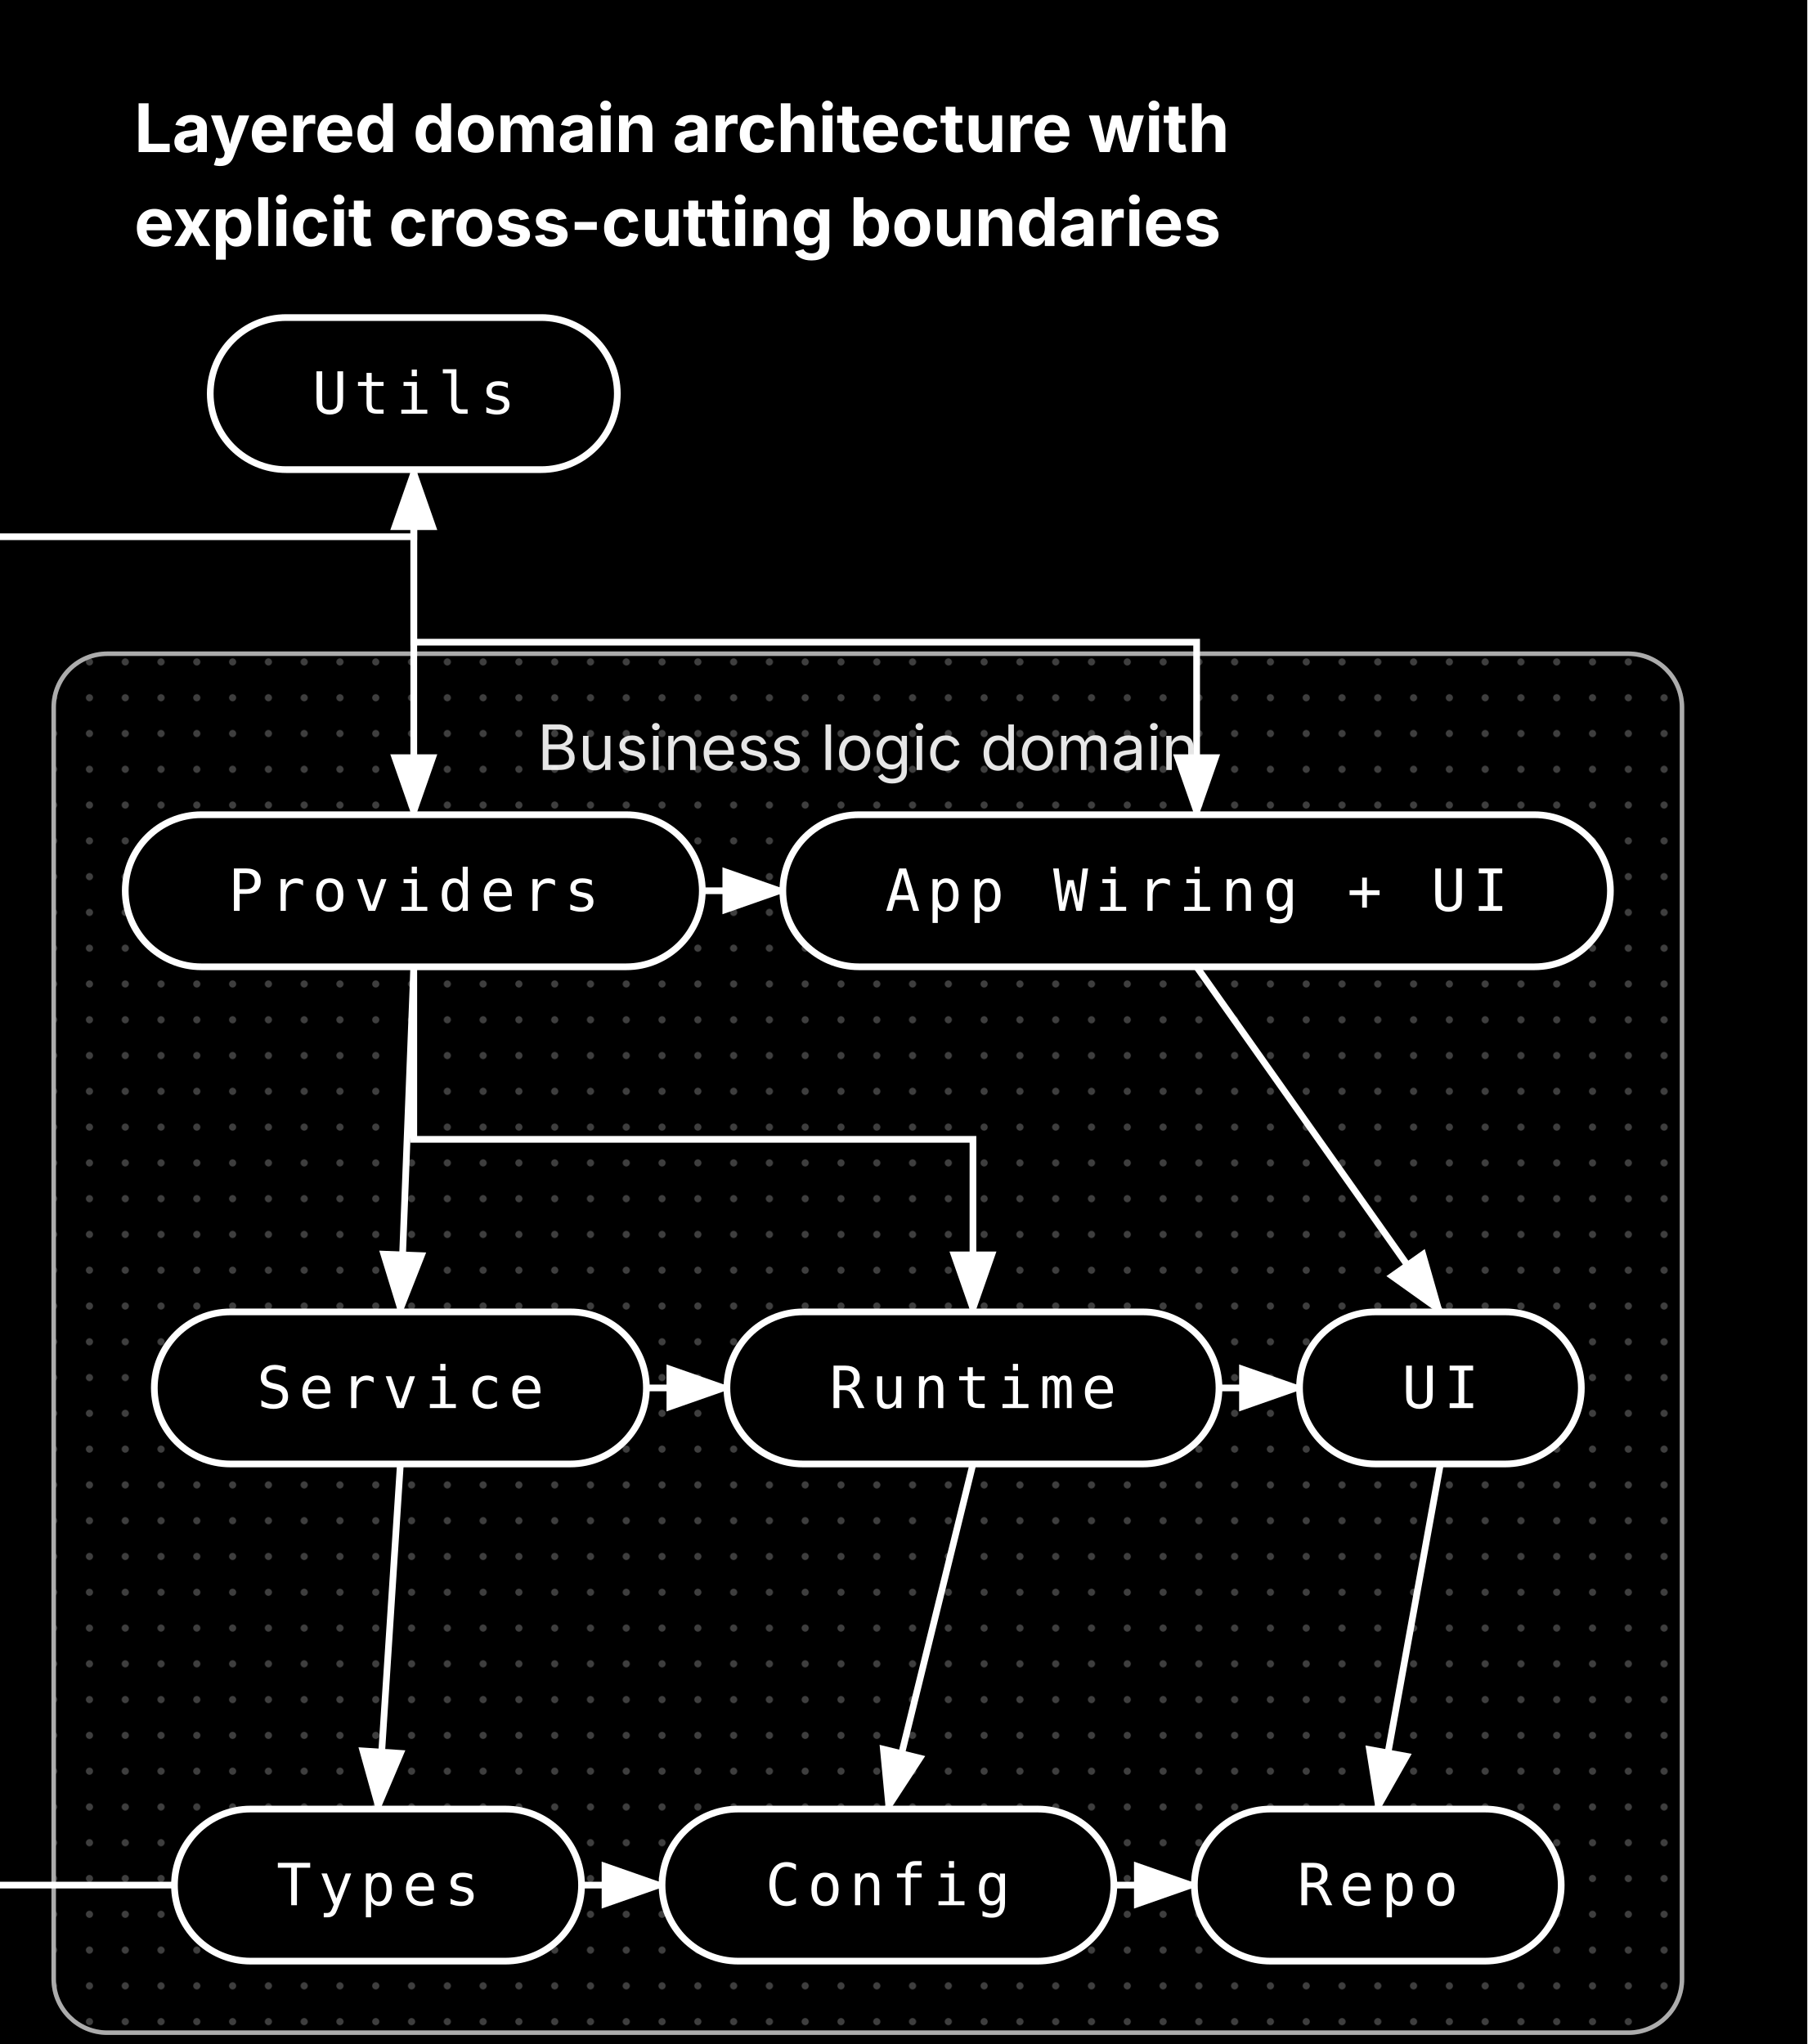
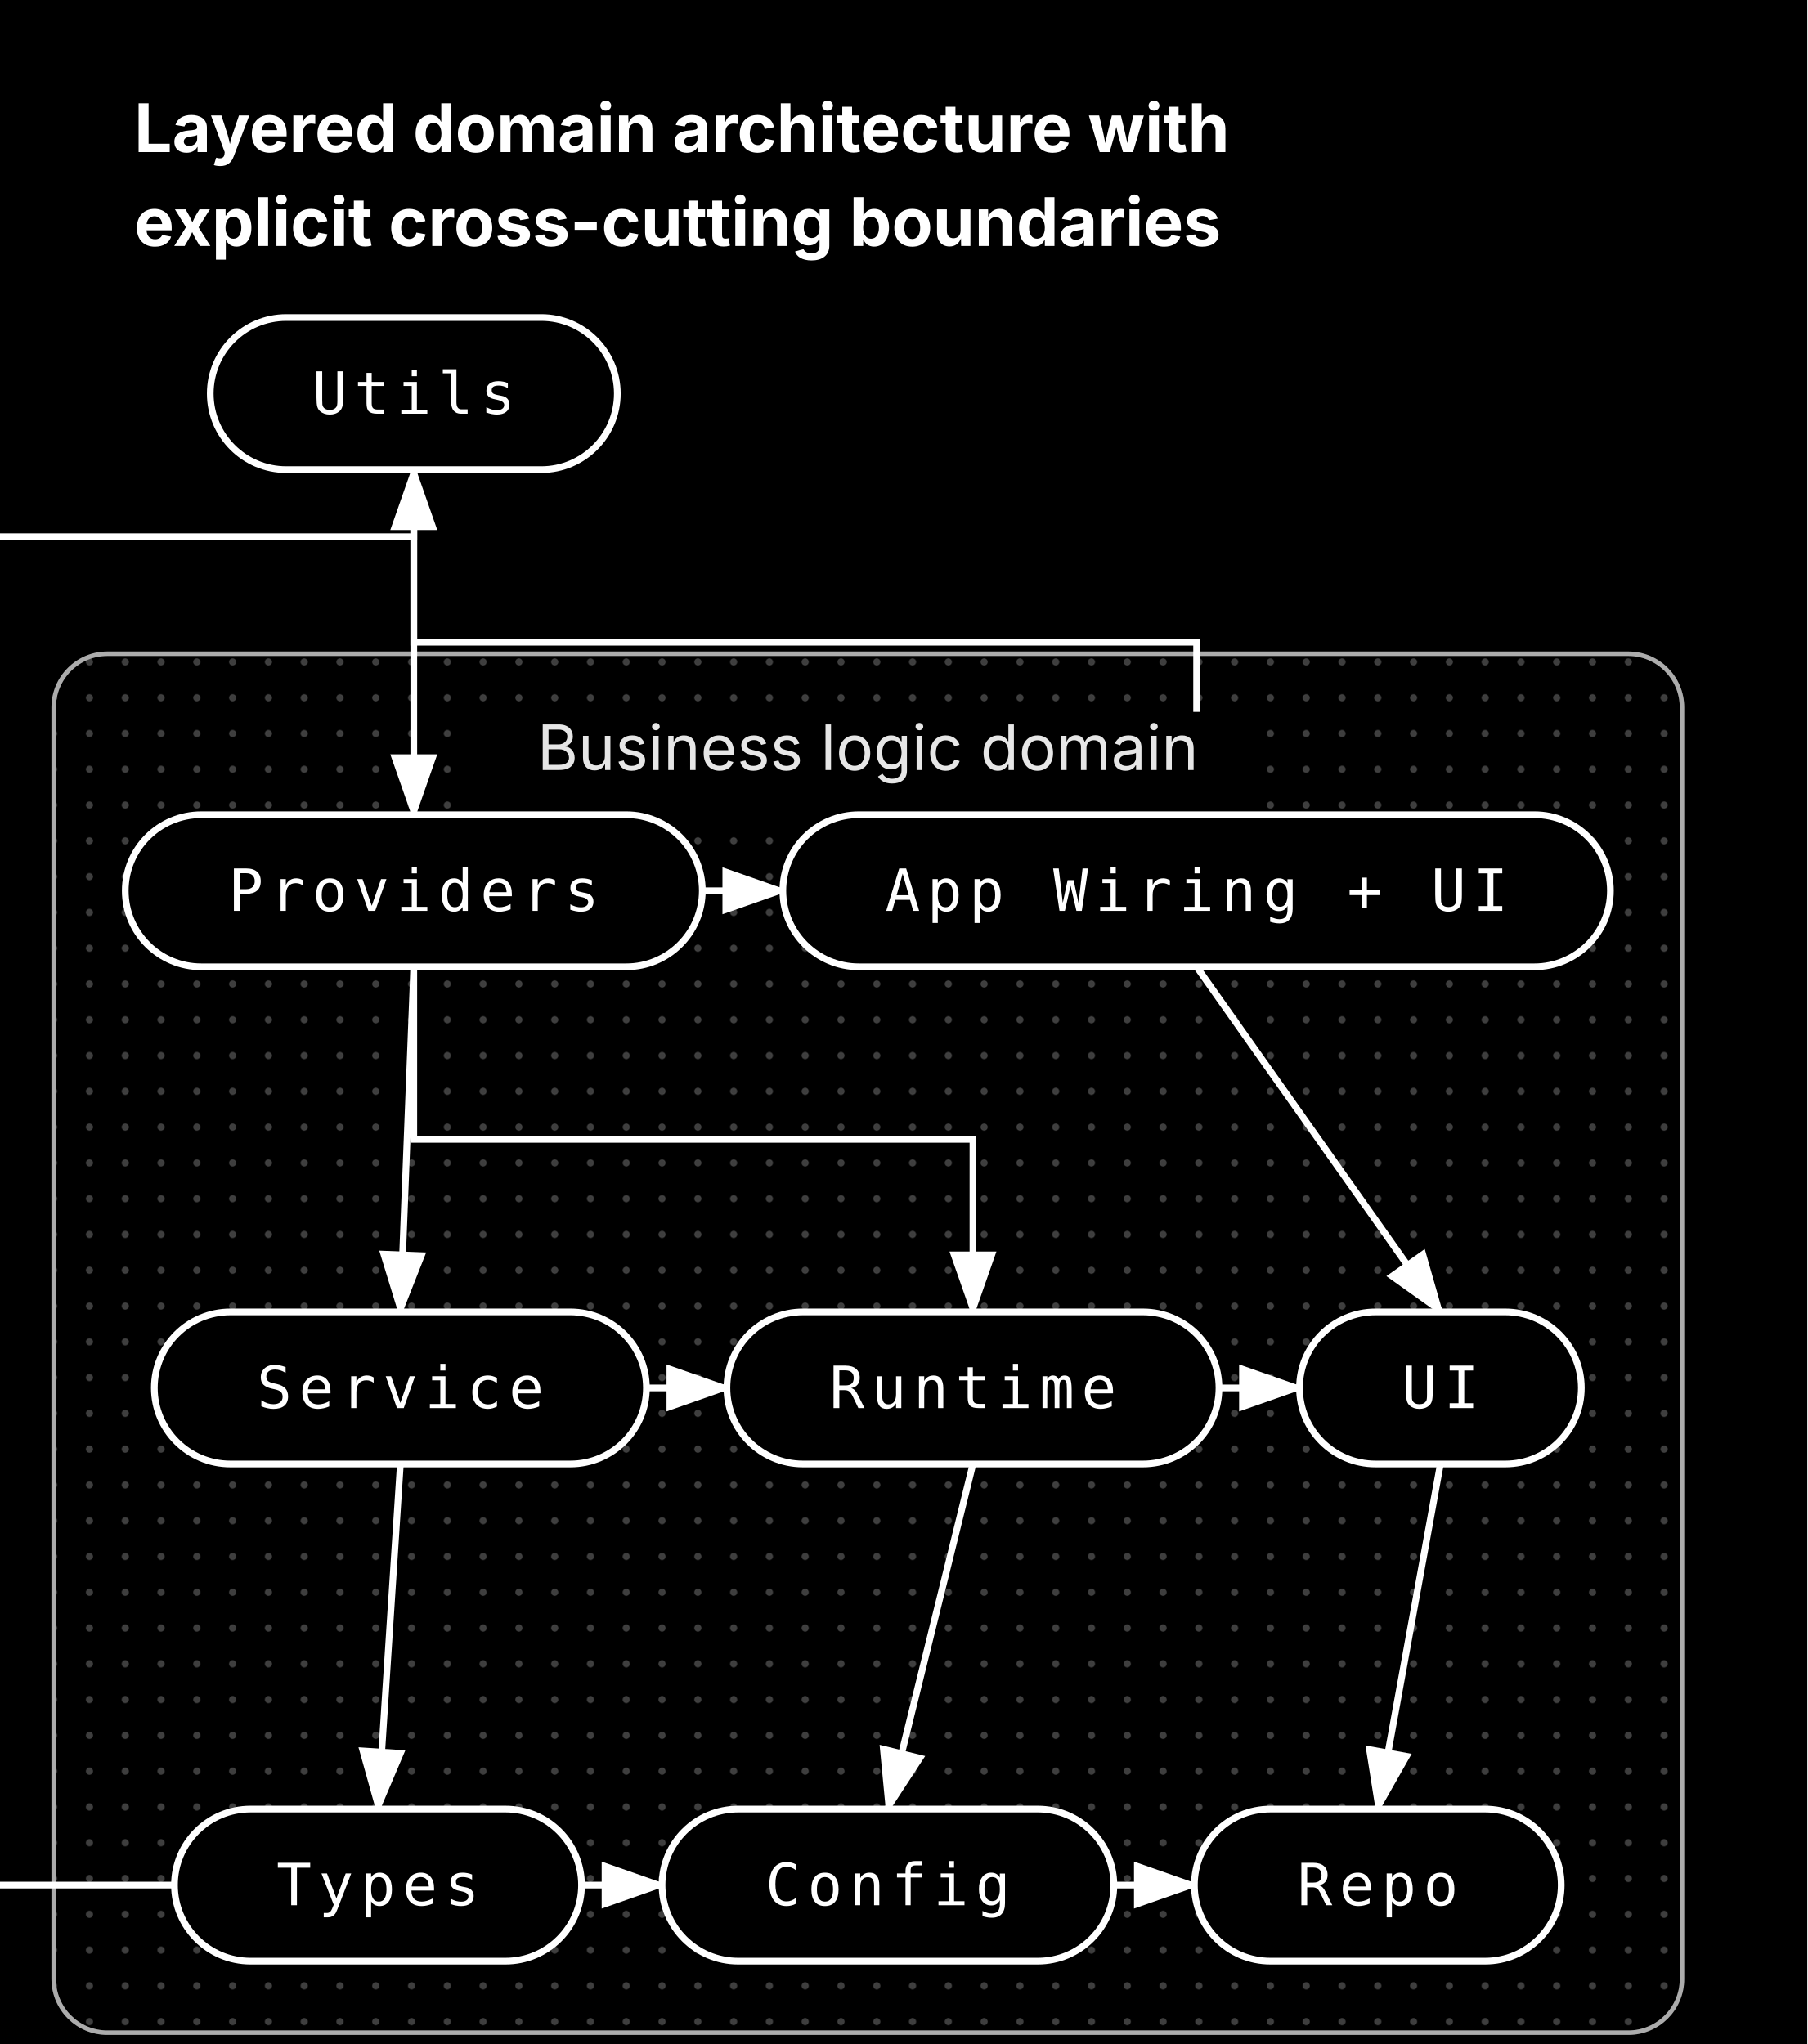
<svg xmlns="http://www.w3.org/2000/svg" viewBox="0 0 404 457" width="404" height="457">
  <defs>
    <pattern id="dotgrid" width="8" height="8" patternUnits="userSpaceOnUse">
      <rect width="8" height="8" fill="#000000" />
      <circle cx="4" cy="4" r="0.8" fill="#ffffff" opacity="0.7" />
    </pattern>
    <pattern id="crosshatch" width="8" height="8" patternUnits="userSpaceOnUse">
      <rect width="8" height="8" fill="#000000" />
      <path d="M0 8L8 0M-1 1L1 -1M7 9L9 7" stroke="#ffffff" stroke-width="0.8" opacity="0.2" />
    </pattern>
    <pattern id="hero" width="6" height="6" patternUnits="userSpaceOnUse">
      <rect width="6" height="6" fill="#222222" />
      <circle cx="3" cy="3" r="0.6" fill="#444444" opacity="0.5" />
    </pattern>
    <marker id="arrowhead" markerWidth="10" markerHeight="7" refX="9" refY="3.5" orient="auto" markerUnits="strokeWidth">
      <polygon points="0 0, 10 3.5, 0 7" fill="#ffffff" />
    </marker>
    <marker id="arrowhead-reverse" markerWidth="10" markerHeight="7" refX="1" refY="3.5" orient="auto" markerUnits="strokeWidth">
      <polygon points="10 0, 0 3.5, 10 7" fill="#ffffff" />
    </marker>
  </defs>
  <rect width="100%" height="100%" fill="#000000" />
  <g class="diagram">
    <text x="30" y="34" font-family="'Inter', 'Helvetica Neue', Arial, sans-serif" font-size="15" fill="#ffffff" font-weight="700">Layered domain architecture with</text>
    <text x="30" y="55" font-family="'Inter', 'Helvetica Neue', Arial, sans-serif" font-size="15" fill="#ffffff" font-weight="700">explicit cross-cutting boundaries</text>
    <rect x="12" y="146.157" width="364" height="308.314" rx="12" fill="url(#dotgrid)" stroke="#ffffff" stroke-width="1" opacity="0.35" />
    <rect x="12" y="146.157" width="364" height="308.314" rx="12" fill="none" stroke="#ffffff" stroke-width="1" opacity="0.5" />
-     <text x="194" y="172.157" font-family="'Inter', 'Helvetica Neue', Arial, sans-serif" font-size="14" fill="#ffffff" opacity="0.9" text-anchor="middle">Business logic domain</text>
    <line x1="92.5" y1="105" x2="92.5" y2="182.157" stroke="#ffffff" stroke-width="1.5" marker-end="url(#arrowhead)" />
    <polyline points="92.5,105 92.5,143.578 267.5,143.578 267.5,182.157" fill="none" stroke="#ffffff" stroke-width="1.5" marker-end="url(#arrowhead)" />
    <line x1="157" y1="199.157" x2="175" y2="199.157" stroke="#ffffff" stroke-width="1.5" marker-end="url(#arrowhead)" />
    <line x1="92.5" y1="216.157" x2="89.5" y2="293.314" stroke="#ffffff" stroke-width="1.5" marker-end="url(#arrowhead)" />
    <polyline points="92.5,216.157 92.5,254.735 217.5,254.735 217.5,293.314" fill="none" stroke="#ffffff" stroke-width="1.5" marker-end="url(#arrowhead)" />
    <line x1="267.5" y1="216.157" x2="322" y2="293.314" stroke="#ffffff" stroke-width="1.5" marker-end="url(#arrowhead)" />
    <line x1="144.5" y1="310.314" x2="162.5" y2="310.314" stroke="#ffffff" stroke-width="1.5" marker-end="url(#arrowhead)" />
    <line x1="272.5" y1="310.314" x2="290.5" y2="310.314" stroke="#ffffff" stroke-width="1.5" marker-end="url(#arrowhead)" />
    <line x1="89.5" y1="327.314" x2="84.5" y2="404.471" stroke="#ffffff" stroke-width="1.5" marker-end="url(#arrowhead)" />
    <line x1="217.5" y1="327.314" x2="198.5" y2="404.471" stroke="#ffffff" stroke-width="1.5" marker-end="url(#arrowhead)" />
    <line x1="322" y1="327.314" x2="308" y2="404.471" stroke="#ffffff" stroke-width="1.5" marker-end="url(#arrowhead)" />
    <line x1="130" y1="421.471" x2="148" y2="421.471" stroke="#ffffff" stroke-width="1.5" marker-end="url(#arrowhead)" />
    <line x1="249" y1="421.471" x2="267" y2="421.471" stroke="#ffffff" stroke-width="1.5" marker-end="url(#arrowhead)" />
    <polyline points="39,421.471 -2,421.471 -2,120 92.5,120 92.5,105" fill="none" stroke="#ffffff" stroke-width="1.5" marker-end="url(#arrowhead)" />
+     <rect x="105.25" y="159.157" width="177.5" height="24" fill="#000000" rx="3" />
+     <text x="194" y="172.157" font-family="'Inter', 'Helvetica Neue', Arial, sans-serif" font-size="14" fill="#ffffff" opacity="0.9" text-anchor="middle">Business logic domain</text>
    <rect x="47" y="71" width="91" height="34" rx="17" fill="#000000" stroke="#ffffff" stroke-width="1.5" />
    <text x="92.5" y="88" font-family="'JetBrains Mono', 'Fira Code', 'SF Mono', 'Cascadia Code', monospace" font-size="13" fill="#ffffff" text-anchor="middle" dominant-baseline="central" letter-spacing="0.12em">Utils</text>
    <rect x="28" y="182.157" width="129" height="34" rx="17" fill="#000000" stroke="#ffffff" stroke-width="1.5" />
    <text x="92.5" y="199.157" font-family="'JetBrains Mono', 'Fira Code', 'SF Mono', 'Cascadia Code', monospace" font-size="13" fill="#ffffff" text-anchor="middle" dominant-baseline="central" letter-spacing="0.12em">Providers</text>
    <rect x="175" y="182.157" width="185" height="34" rx="17" fill="#000000" stroke="#ffffff" stroke-width="1.5" />
    <text x="267.5" y="199.157" font-family="'JetBrains Mono', 'Fira Code', 'SF Mono', 'Cascadia Code', monospace" font-size="13" fill="#ffffff" text-anchor="middle" dominant-baseline="central" letter-spacing="0.12em">App Wiring + UI</text>
    <rect x="34.5" y="293.314" width="110" height="34" rx="17" fill="#000000" stroke="#ffffff" stroke-width="1.5" />
    <text x="89.5" y="310.314" font-family="'JetBrains Mono', 'Fira Code', 'SF Mono', 'Cascadia Code', monospace" font-size="13" fill="#ffffff" text-anchor="middle" dominant-baseline="central" letter-spacing="0.12em">Service</text>
    <rect x="162.5" y="293.314" width="110" height="34" rx="17" fill="#000000" stroke="#ffffff" stroke-width="1.5" />
    <text x="217.5" y="310.314" font-family="'JetBrains Mono', 'Fira Code', 'SF Mono', 'Cascadia Code', monospace" font-size="13" fill="#ffffff" text-anchor="middle" dominant-baseline="central" letter-spacing="0.12em">Runtime</text>
    <rect x="290.5" y="293.314" width="63" height="34" rx="17" fill="#000000" stroke="#ffffff" stroke-width="1.5" />
    <text x="322" y="310.314" font-family="'JetBrains Mono', 'Fira Code', 'SF Mono', 'Cascadia Code', monospace" font-size="13" fill="#ffffff" text-anchor="middle" dominant-baseline="central" letter-spacing="0.12em">UI</text>
    <rect x="39" y="404.471" width="91" height="34" rx="17" fill="#000000" stroke="#ffffff" stroke-width="1.5" />
    <text x="84.5" y="421.471" font-family="'JetBrains Mono', 'Fira Code', 'SF Mono', 'Cascadia Code', monospace" font-size="13" fill="#ffffff" text-anchor="middle" dominant-baseline="central" letter-spacing="0.12em">Types</text>
    <rect x="148" y="404.471" width="101" height="34" rx="17" fill="#000000" stroke="#ffffff" stroke-width="1.5" />
    <text x="198.5" y="421.471" font-family="'JetBrains Mono', 'Fira Code', 'SF Mono', 'Cascadia Code', monospace" font-size="13" fill="#ffffff" text-anchor="middle" dominant-baseline="central" letter-spacing="0.12em">Config</text>
    <rect x="267" y="404.471" width="82" height="34" rx="17" fill="#000000" stroke="#ffffff" stroke-width="1.5" />
    <text x="308" y="421.471" font-family="'JetBrains Mono', 'Fira Code', 'SF Mono', 'Cascadia Code', monospace" font-size="13" fill="#ffffff" text-anchor="middle" dominant-baseline="central" letter-spacing="0.12em">Repo</text>
  </g>
</svg>
